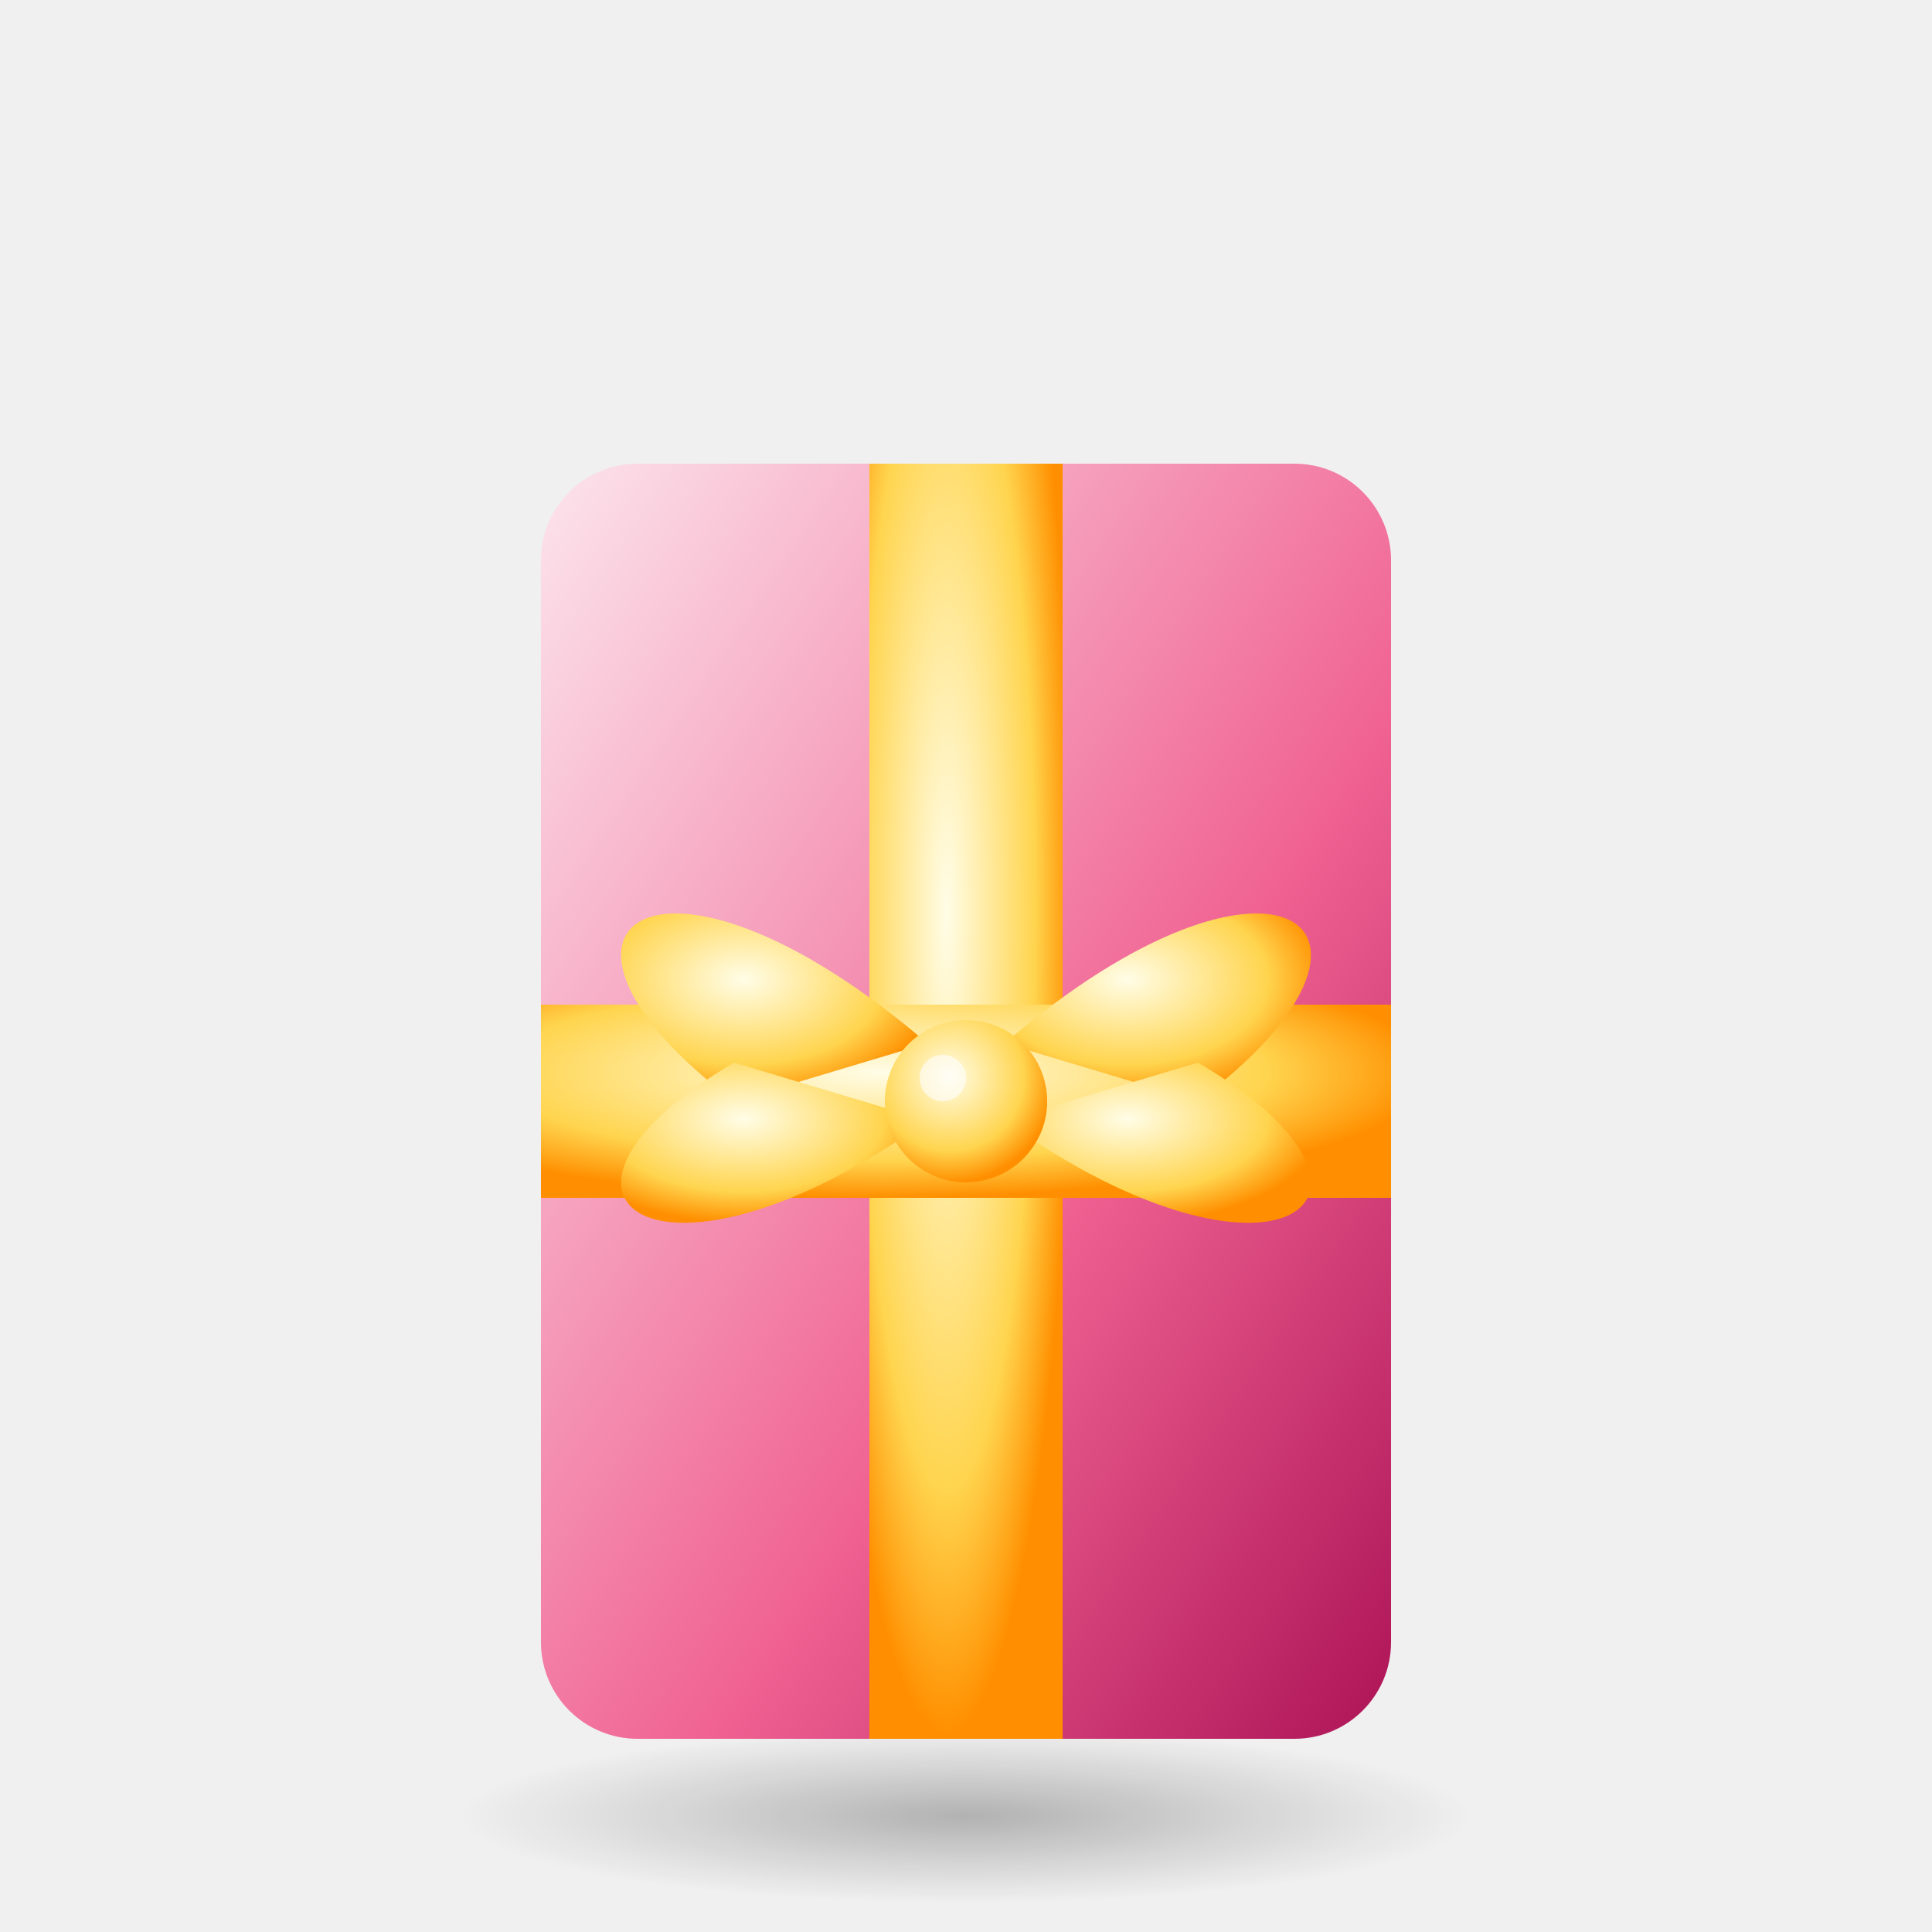
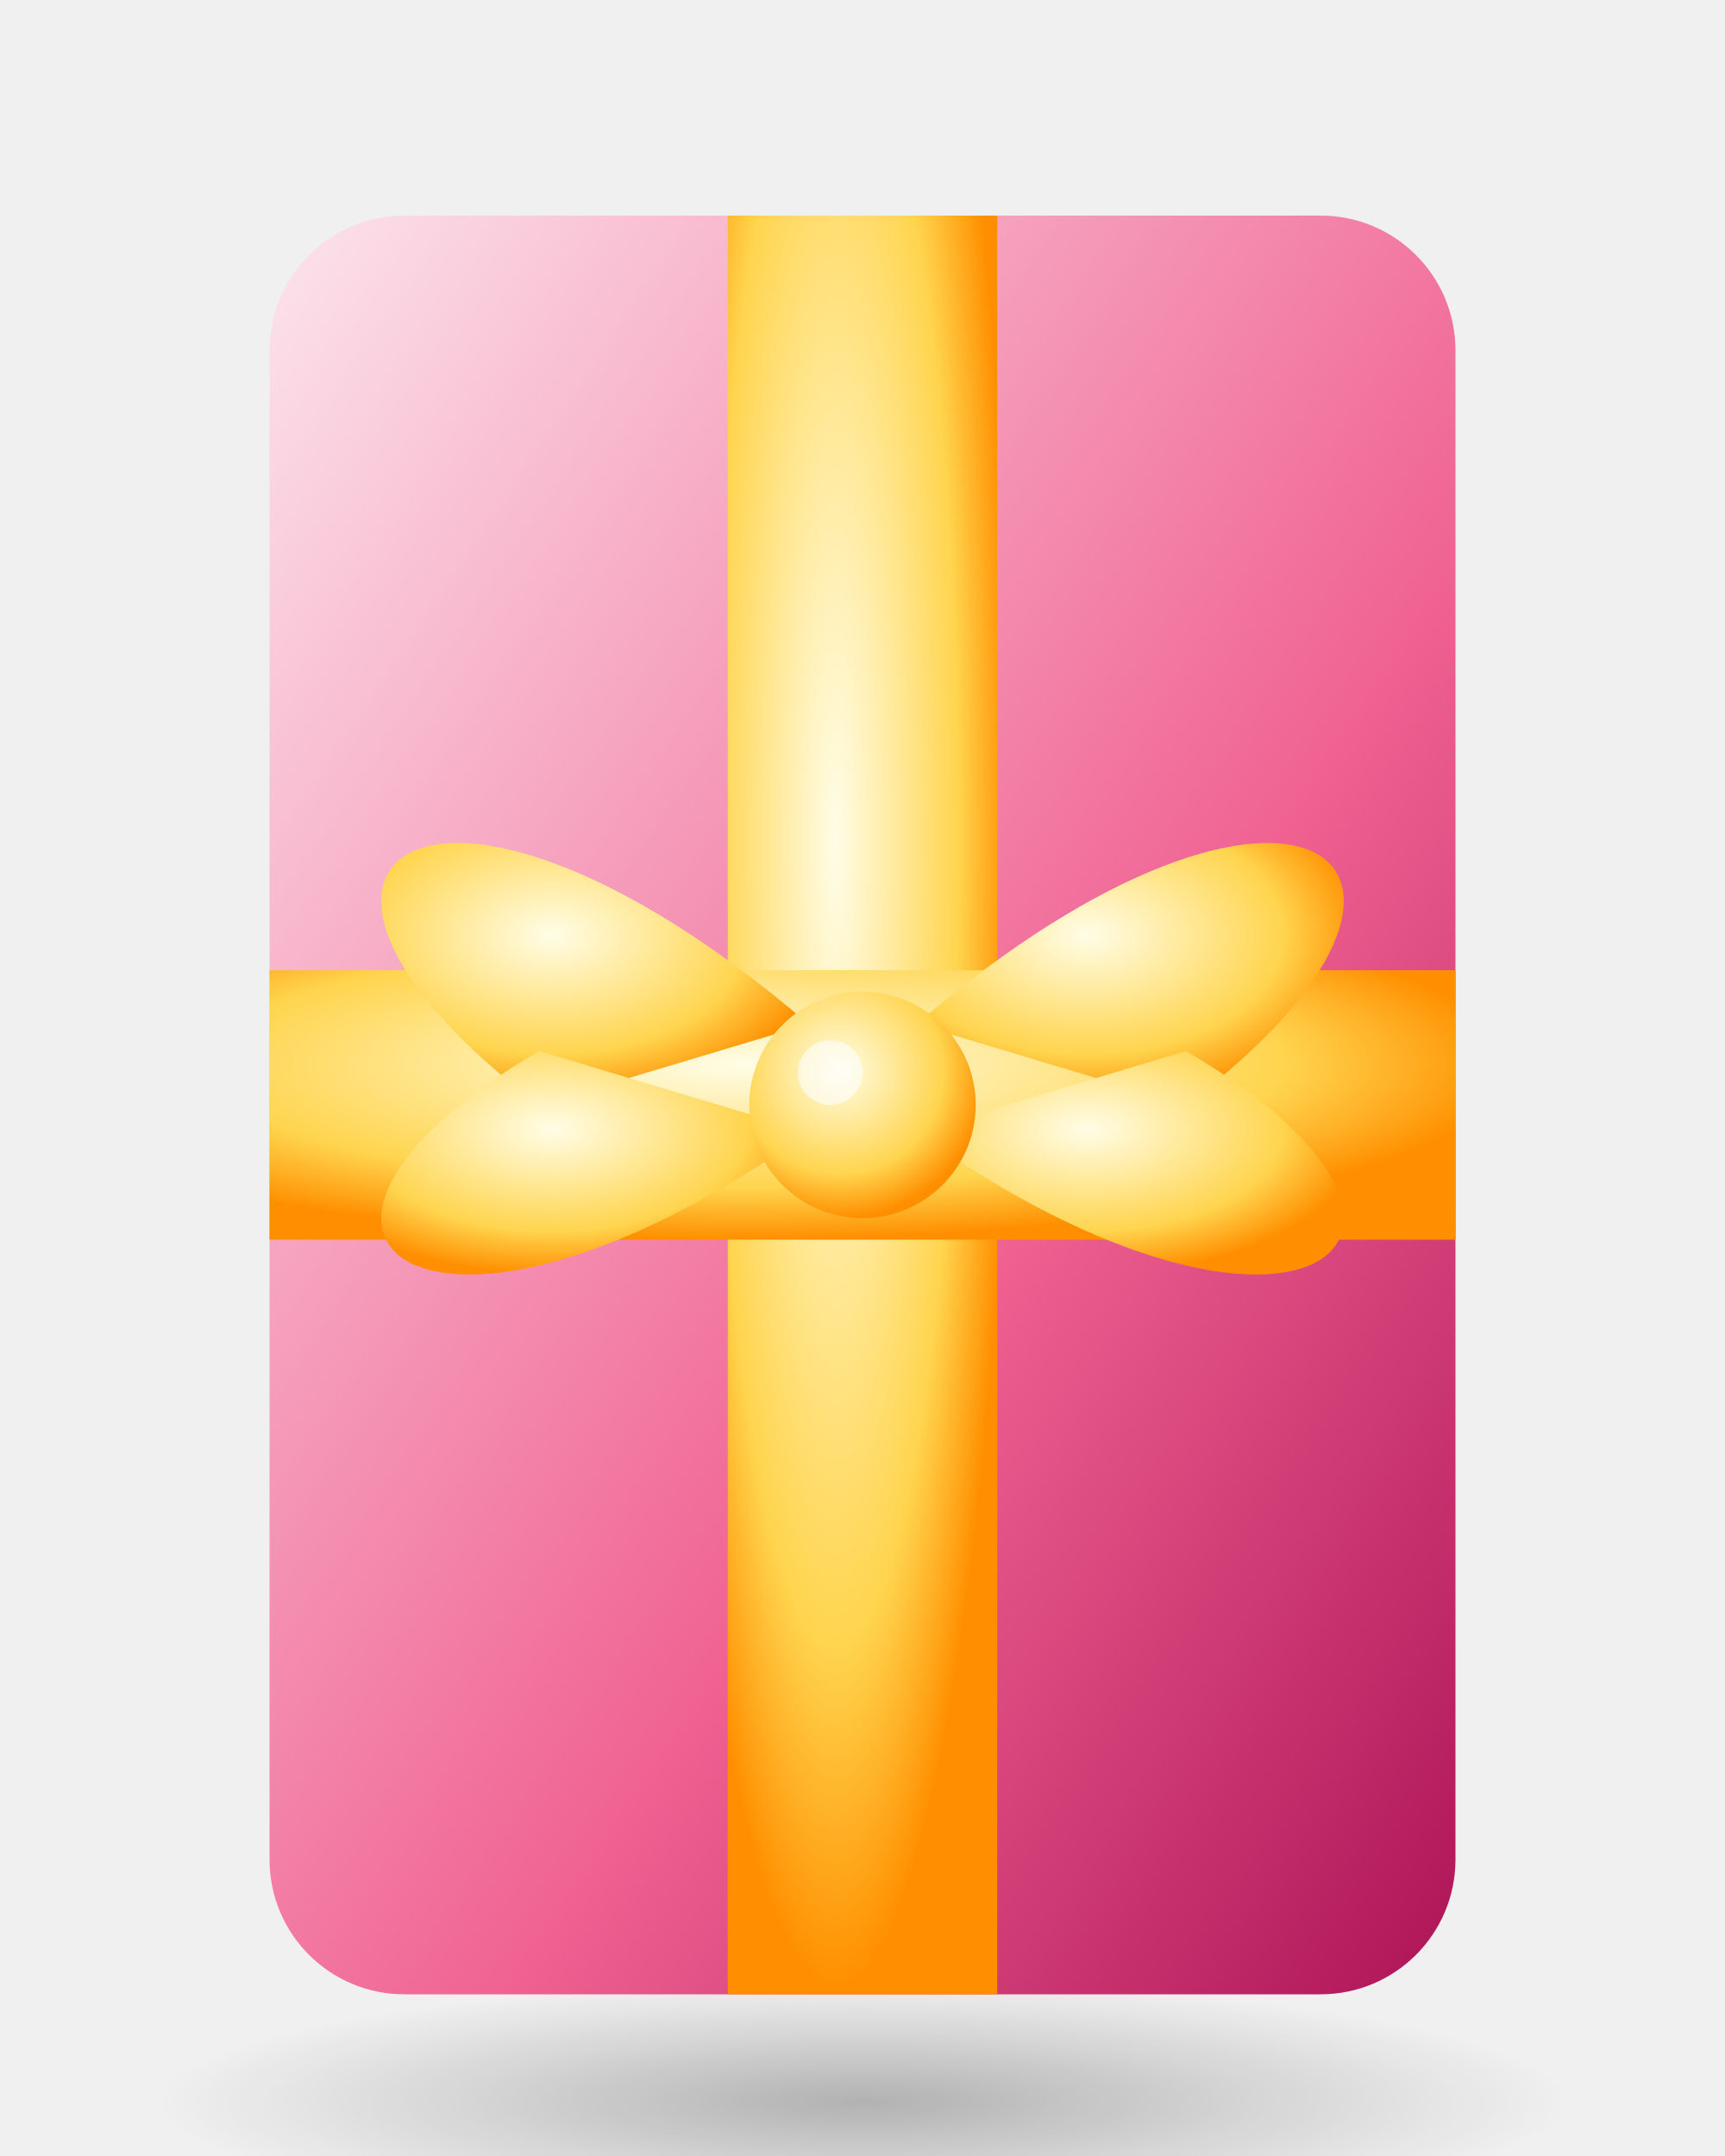
- <svg xmlns="http://www.w3.org/2000/svg" viewBox="0 0 100 100" width="100%" height="100%">
+ <svg xmlns="http://www.w3.org/2000/svg" viewBox="18 16 64 80" width="100%" height="100%">
  <defs>
    <filter id="clay-blur" x="-20%" y="-20%" width="140%" height="140%">
      <feGaussianBlur stdDeviation="1.2" />
    </filter>
    <radialGradient id="clay-shadow" cx="50%" cy="50%" r="50%">
      <stop offset="0%" stop-color="#000" stop-opacity="0.26" />
      <stop offset="60%" stop-color="#000" stop-opacity="0.10" />
      <stop offset="100%" stop-color="#000" stop-opacity="0" />
    </radialGradient>
    <radialGradient id="gloss-eye" cx="35%" cy="30%" r="65%">
      <stop offset="0%" stop-color="#37474f" />
      <stop offset="60%" stop-color="#212121" />
      <stop offset="100%" stop-color="#000000" />
    </radialGradient>
    <linearGradient id="gbox-b-pink_gold_gift" x1="0%" y1="0%" x2="100%" y2="100%">
      <stop offset="0%" stop-color="#fce4ec" />
      <stop offset="60%" stop-color="#f06292" />
      <stop offset="100%" stop-color="#ad1457" />
    </linearGradient>
    <radialGradient id="ribbon-bow-pink_gold_gift" cx="40%" cy="35%" r="65%">
      <stop offset="0%" stop-color="#fffde7" />
      <stop offset="70%" stop-color="#ffd54f" />
      <stop offset="100%" stop-color="#ff8f00" />
    </radialGradient>
  </defs>
  <ellipse cx="50" cy="94" rx="26" ry="4.5" fill="url(#clay-shadow)" />
  <rect x="28" y="24" width="44" height="66" rx="5" fill="url(#gbox-b-pink_gold_gift)" />
  <rect x="45" y="24" width="10" height="66" fill="url(#ribbon-bow-pink_gold_gift)" />
  <rect x="28" y="52" width="44" height="10" fill="url(#ribbon-bow-pink_gold_gift)" />
  <path d="M48,54 C34,42 26,48 38,57 Z" fill="url(#ribbon-bow-pink_gold_gift)" />
  <path d="M52,54 C66,42 74,48 62,57 Z" fill="url(#ribbon-bow-pink_gold_gift)" />
  <path d="M48,58 C34,68 26,62 38,55 Z" fill="url(#ribbon-bow-pink_gold_gift)" />
  <path d="M52,58 C66,68 74,62 62,55 Z" fill="url(#ribbon-bow-pink_gold_gift)" />
  <circle cx="50" cy="57" r="4.2" fill="url(#ribbon-bow-pink_gold_gift)" />
  <circle cx="48.8" cy="55.8" r="1.2" fill="#ffffff" opacity="0.6" />
</svg>
